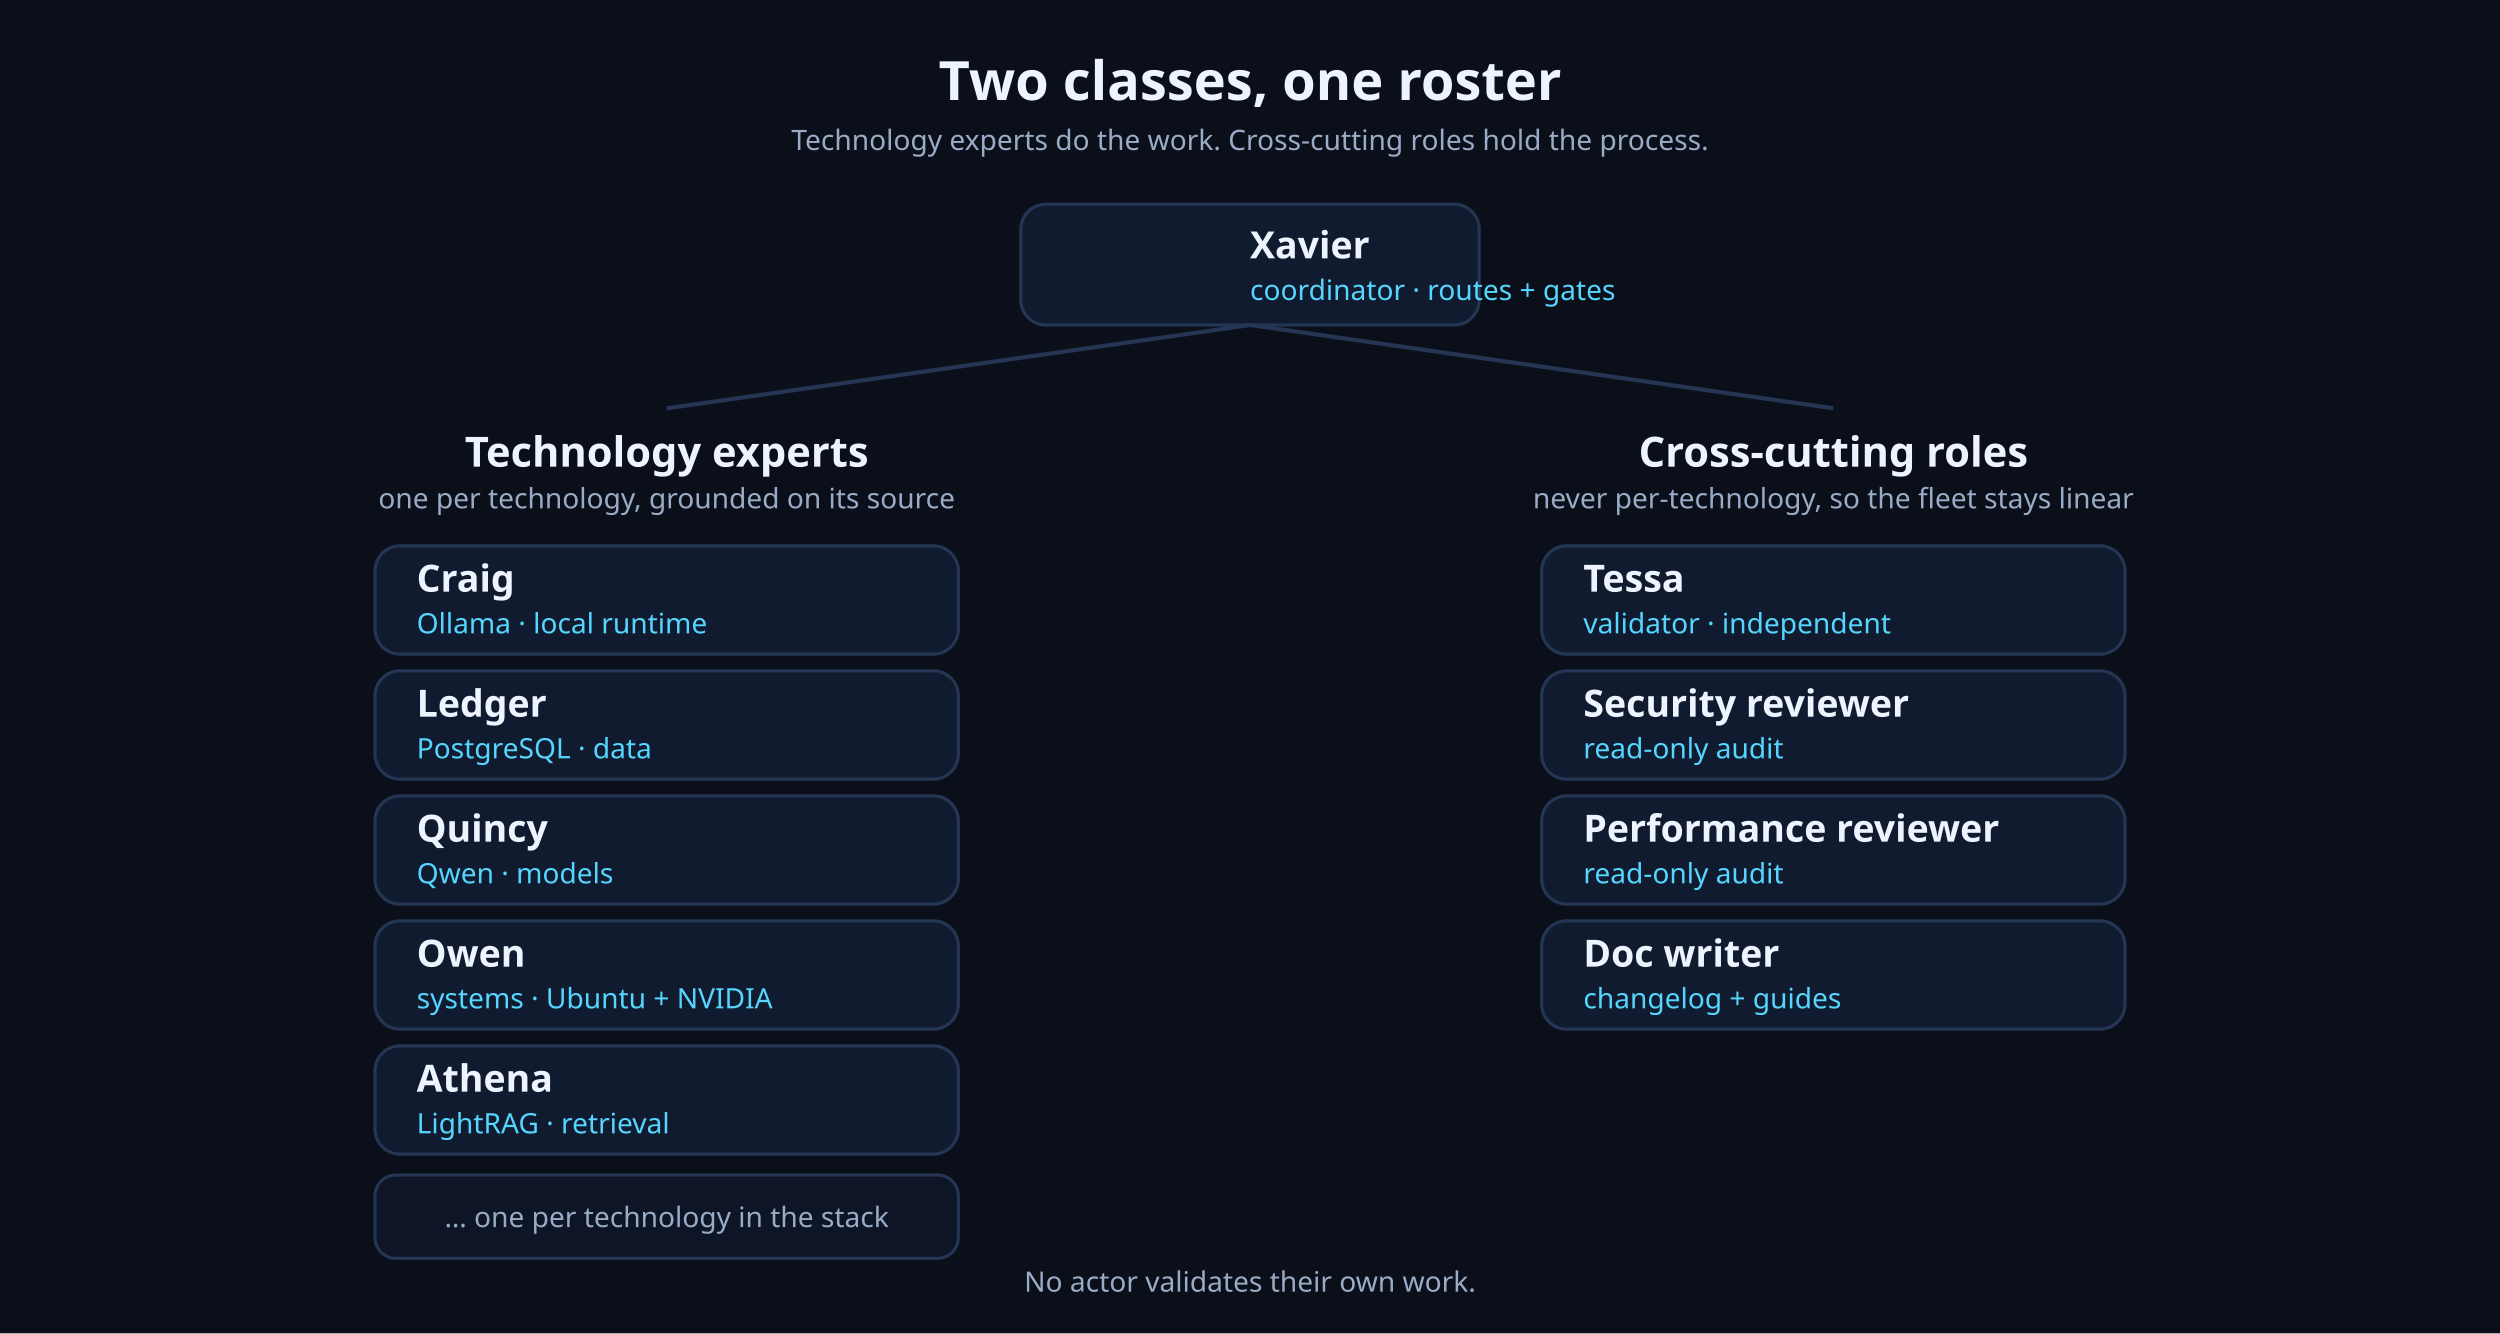
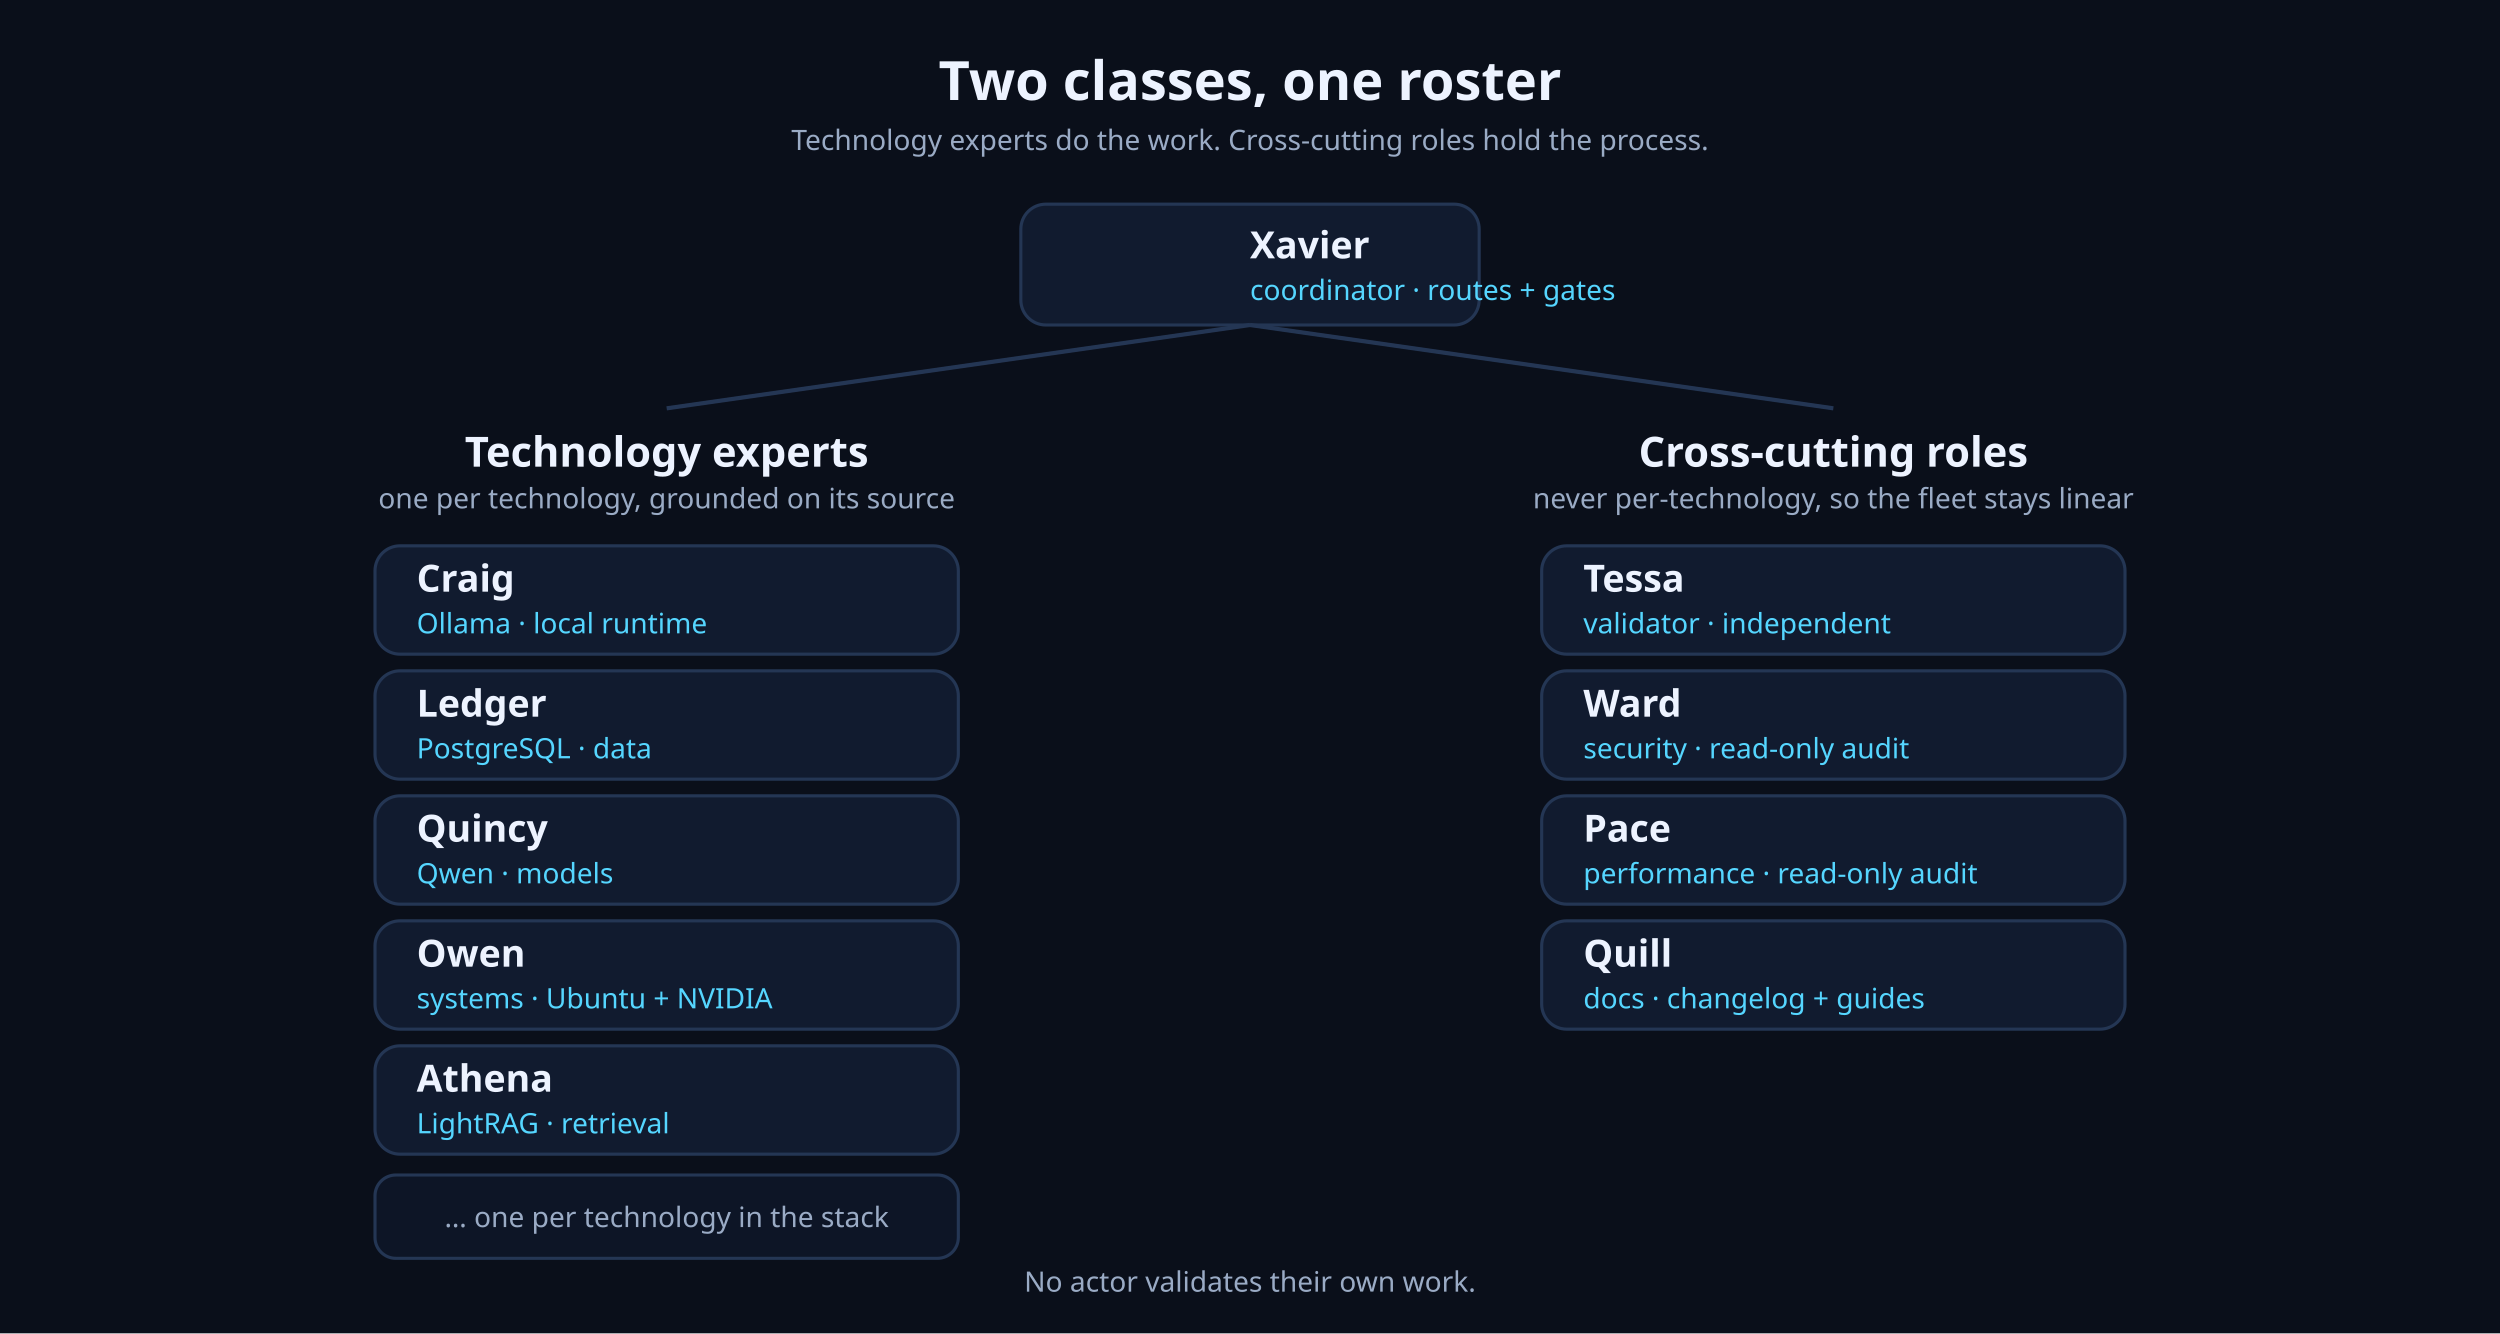
<svg xmlns="http://www.w3.org/2000/svg" viewBox="0 0 1200 640" width="1200" height="640" font-family="system-ui,'Segoe UI',sans-serif">
  <style>
    .bg{fill:#0a0f1a}
    .card{fill:#111b2f;stroke:#243654;stroke-width:1.5}
    .name{fill:#edf3ff;font-size:18px;font-weight:600}
    .role{fill:#55d6ff;font-size:13.5px}
    .head{fill:#edf3ff;font-size:20px;font-weight:700;text-anchor:middle}
    .sub{fill:#9aabc5;font-size:13.5px;text-anchor:middle}
    .title{fill:#edf3ff;font-size:26px;font-weight:700;text-anchor:middle}
    .link{stroke:#243654;stroke-width:2;fill:none}
    .chip{fill:#0d1526;stroke:#243654;stroke-width:1.5}
    @keyframes fade{from{opacity:0;transform:translateY(6px)}to{opacity:1;transform:translateY(0)}}
    .f0{animation:fade .5s ease both}
    .f1{animation:fade .5s ease .12s both}
    .f2{animation:fade .5s ease .20s both}
    .f3{animation:fade .5s ease .28s both}
    .f4{animation:fade .5s ease .36s both}
    .f5{animation:fade .5s ease .44s both}
    .f6{animation:fade .5s ease .52s both}
    .f7{animation:fade .5s ease .60s both}
    .f8{animation:fade .5s ease .68s both}
    .f9{animation:fade .5s ease .76s both}
    .f10{animation:fade .5s ease .84s both}
    .l1{animation:fade .6s ease .30s both}
    .l2{animation:fade .6s ease .30s both}
    @keyframes pulse{0%,100%{opacity:.35}50%{opacity:1}}
    .pulse{animation:pulse 2.4s ease-in-out infinite}
  </style>
  <rect class="bg" width="1200" height="640" />
  <text class="title" x="600" y="48">Two classes, one roster</text>
  <text class="sub" x="600" y="72">Technology experts do the work. Cross-cutting roles hold the process.</text>
  <g class="f0">
    <rect class="card" x="490" y="98" width="220" height="58" rx="12" />
    <text class="name" x="600" y="124">Xavier</text>
    <text class="role" x="600" y="144">coordinator · routes + gates</text>
  </g>
  <path class="link l1" d="M600 156 L320 196" />
  <path class="link l2" d="M600 156 L880 196" />
  <text class="head" x="320" y="224">Technology experts</text>
  <text class="sub" x="320" y="244">one per technology, grounded on its source</text>
  <g class="f1">
    <rect class="card" x="180" y="262" width="280" height="52" rx="12" />
    <text class="name" x="200" y="284">Craig</text>
    <text class="role" x="200" y="304">Ollama · local runtime</text>
  </g>
  <g class="f2">
    <rect class="card" x="180" y="322" width="280" height="52" rx="12" />
    <text class="name" x="200" y="344">Ledger</text>
    <text class="role" x="200" y="364">PostgreSQL · data</text>
  </g>
  <g class="f3">
    <rect class="card" x="180" y="382" width="280" height="52" rx="12" />
    <text class="name" x="200" y="404">Quincy</text>
    <text class="role" x="200" y="424">Qwen · models</text>
  </g>
  <g class="f4">
    <rect class="card" x="180" y="442" width="280" height="52" rx="12" />
    <text class="name" x="200" y="464">Owen</text>
    <text class="role" x="200" y="484">systems · Ubuntu + NVIDIA</text>
  </g>
  <g class="f5">
    <rect class="card" x="180" y="502" width="280" height="52" rx="12" />
    <text class="name" x="200" y="524">Athena</text>
    <text class="role" x="200" y="544">LightRAG · retrieval</text>
  </g>
  <g class="f6">
    <rect class="chip" x="180" y="564" width="280" height="40" rx="10" />
    <text class="sub" x="320" y="589">… one per technology in the stack</text>
  </g>
  <text class="head" x="880" y="224">Cross-cutting roles</text>
  <text class="sub" x="880" y="244">never per-technology, so the fleet stays linear</text>
  <g class="f7">
    <rect class="card" x="740" y="262" width="280" height="52" rx="12" />
    <text class="name" x="760" y="284">Tessa</text>
    <text class="role" x="760" y="304">validator · independent</text>
  </g>
  <g class="f8">
    <rect class="card" x="740" y="322" width="280" height="52" rx="12" />
-     <text class="name" x="760" y="344">Security reviewer</text>
-     <text class="role" x="760" y="364">read-only audit</text>
+     <text class="name" x="760" y="344">Ward</text>
+     <text class="role" x="760" y="364">security · read-only audit</text>
  </g>
  <g class="f9">
    <rect class="card" x="740" y="382" width="280" height="52" rx="12" />
-     <text class="name" x="760" y="404">Performance reviewer</text>
-     <text class="role" x="760" y="424">read-only audit</text>
+     <text class="name" x="760" y="404">Pace</text>
+     <text class="role" x="760" y="424">performance · read-only audit</text>
  </g>
  <g class="f10">
    <rect class="card" x="740" y="442" width="280" height="52" rx="12" />
-     <text class="name" x="760" y="464">Doc writer</text>
-     <text class="role" x="760" y="484">changelog + guides</text>
+     <text class="name" x="760" y="464">Quill</text>
+     <text class="role" x="760" y="484">docs · changelog + guides</text>
  </g>
  <text class="sub pulse" x="600" y="620">No actor validates their own work.</text>
</svg>
